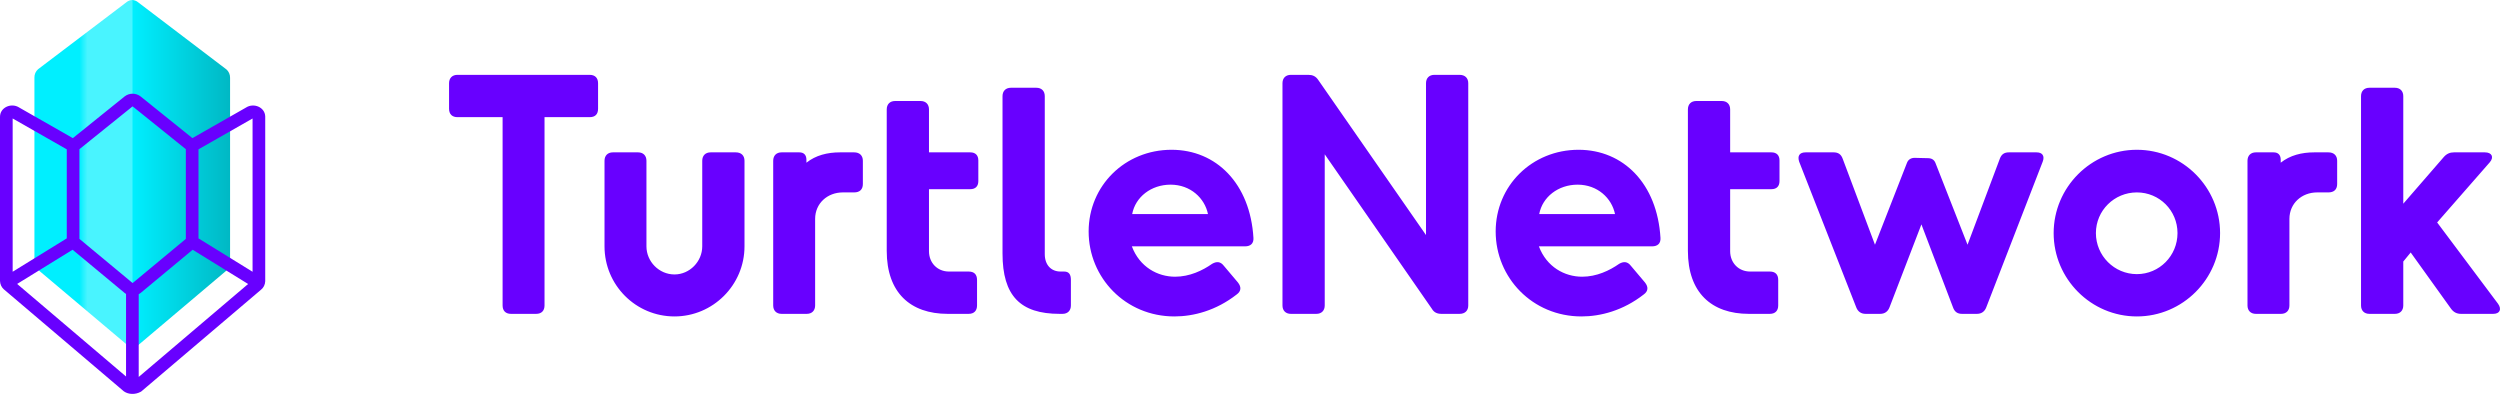
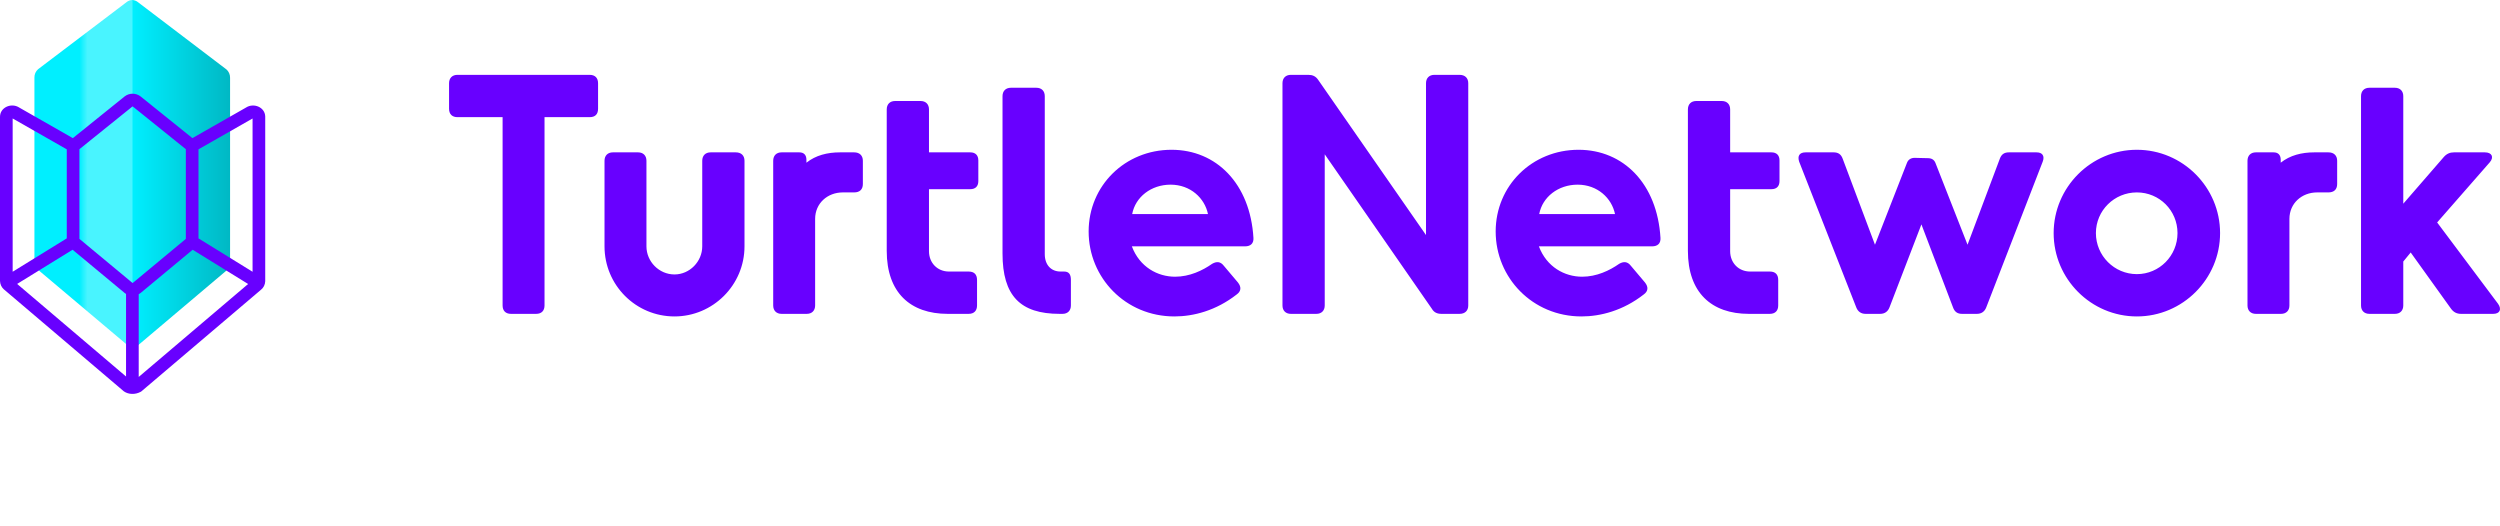
- <svg xmlns="http://www.w3.org/2000/svg" preserveAspectRatio="xMidYMid meet" viewBox="0 0 1904 300">
+ <svg xmlns="http://www.w3.org/2000/svg" preserveAspectRatio="xMidYMid meet" viewBox="0 0 1904 400">
  <defs>
    <linearGradient x1=".005%" y1="49.999%" x2="100%" y2="49.999%" id="a">
      <stop stop-color="#00B8C4" offset="0%" />
      <stop stop-color="#00EFFF" offset="100%" />
    </linearGradient>
    <linearGradient x1="45.988%" y1="49.999%" x2="54.013%" y2="50%" id="b">
      <stop stop-color="#00EFFF" offset="0%" />
      <stop stop-color="#49F4FF" offset="100%" />
    </linearGradient>
  </defs>
  <g fill-rule="nonzero" fill="none">
    <path d="M408.323 239.032c4.176 0 6.387-2.46 6.387-6.396V89.225h34.39c4.176 0 6.387-2.214 6.387-6.396V63.396C455.486 59.46 453.275 57 449.099 57H348.387C344.456 57 342 59.46 342 63.396V82.829c0 4.182 2.456 6.396 6.387 6.396h34.39V232.636c0 3.936 2.211 6.396 6.387 6.396h19.16zM513.703 241c29.231 0 53.304-23.861 53.304-53.38v-65.187c0-3.936-2.456-6.396-6.632-6.396h-19.16c-3.93 0-6.387 2.46-6.387 6.396v65.187c0 11.561-9.58 21.401-21.125 21.401-11.791 0-21.371-9.84-21.371-21.401v-65.187c0-3.936-2.456-6.396-6.387-6.396h-19.16c-3.93 0-6.387 2.46-6.387 6.396v65.187c0 29.519 23.827 53.38 53.304 53.38zm100.713-1.968c3.93 0 6.387-2.46 6.387-6.396V166.711c0-11.807 9.334-20.171 21.125-20.171h8.597c4.176 0 6.632-2.214 6.632-6.396v-17.711c0-3.936-2.456-6.396-6.632-6.396h-10.808c-9.58 0-18.423 2.214-25.547 7.872v-2.214c0-3.69-1.965-5.658-5.404-5.658h-13.51c-3.93 0-6.387 2.46-6.387 6.396V232.636c0 3.936 2.456 6.396 6.387 6.396h19.16zm123.311 0c4.176 0 6.387-2.46 6.387-6.396v-19.433c0-4.182-2.211-6.396-6.387-6.396h-14.984c-8.843 0-15.23-6.642-15.23-15.497v-47.23h31.442c3.93 0 6.141-2.214 6.141-6.15v-15.743c0-3.936-2.211-6.15-6.141-6.15h-31.442V83.321c0-3.936-2.456-6.396-6.387-6.396h-19.406c-3.93 0-6.387 2.46-6.387 6.396V191.064c0 31.733 17.932 47.968 46.426 47.968h15.967zm71.481 0c3.93 0 6.387-2.46 6.387-6.396v-19.433c0-4.182-1.474-6.396-5.158-6.396h-2.702c-7.124 0-12.036-4.92-12.036-13.283V73.235c0-3.936-2.456-6.396-6.387-6.396h-19.406c-3.93 0-6.387 2.46-6.387 6.396V193.032c0 32.225 13.51 46 43.478 46h2.211zM894.445 241c14.493 0 31.688-4.428 47.409-16.727 3.439-2.46 3.685-5.658.983-9.102l-10.808-12.791c-2.456-3.198-5.404-3.444-8.843-1.476-7.369 5.166-17.195 9.84-28.249 9.84-13.265 0-27.02-7.38-32.916-23.123h86.22c4.176 0 6.632-2.214 6.387-6.396-2.456-41.326-28.249-67.155-62.393-67.155-35.372 0-63.13 27.305-63.13 62.235 0 35.176 28.003 64.695 65.34 64.695zm25.547-77.979h-57.725c2.456-13.037 14.493-22.385 29.231-22.385 15.23 0 26.038 10.332 28.494 22.385zm82.535 76.011c3.93 0 6.387-2.46 6.387-6.396V117.513l81.553 117.583c1.719 2.952 4.176 3.936 7.369 3.936h13.756c4.176 0 6.632-2.46 6.632-6.396V63.396c0-3.936-2.456-6.396-6.632-6.396h-19.16c-3.93 0-6.387 2.46-6.387 6.396V179.011l-82.044-118.075C1002.036 57.984 999.579 57 996.386 57H983.121c-3.93 0-6.387 2.46-6.387 6.396V232.636c0 3.936 2.456 6.396 6.387 6.396h19.406zM1204.443 241c14.493 0 31.688-4.428 47.409-16.727 3.439-2.46 3.685-5.658.983-9.102l-10.808-12.791c-2.456-3.198-5.404-3.444-8.843-1.476-7.369 5.166-17.195 9.84-28.249 9.84-13.265 0-27.02-7.38-32.916-23.123h86.22c4.176 0 6.632-2.214 6.387-6.396-2.456-41.326-28.249-67.155-62.393-67.155-35.372 0-63.13 27.305-63.13 62.235 0 35.176 28.003 64.695 65.34 64.695zm25.547-77.979h-57.725c2.456-13.037 14.493-22.385 29.231-22.385 15.23 0 26.038 10.332 28.494 22.385zm117.907 76.011c4.176 0 6.387-2.46 6.387-6.396v-19.433c0-4.182-2.211-6.396-6.387-6.396h-14.984c-8.843 0-15.23-6.642-15.23-15.497v-47.23h31.442c3.93 0 6.141-2.214 6.141-6.15v-15.743c0-3.936-2.211-6.15-6.141-6.15h-31.442V83.321c0-3.936-2.456-6.396-6.387-6.396h-19.406c-3.93 0-6.387 2.46-6.387 6.396V191.064c0 31.733 17.932 47.968 46.426 47.968h15.967zm84.009 0c3.439 0 5.895-1.722 7.124-4.92l24.318-63.219 24.073 63.219c1.228 3.444 3.439 4.92 6.878 4.92h11.299c3.439 0 5.895-1.722 7.124-4.92l42.987-110.941c1.719-4.428-.246-7.134-4.667-7.134h-21.125c-3.439 0-5.65 1.476-6.878 4.92L1498.475 186.39l-24.318-61.989c-.983-2.706-2.948-3.936-5.895-3.936l-10.071-.246c-2.702 0-4.913 1.23-5.895 3.936l-24.318 62.235-24.564-65.433c-1.228-3.444-3.439-4.92-6.878-4.92h-21.371c-4.667 0-6.387 2.706-4.913 7.134l43.478 110.941c1.228 3.198 3.685 4.92 7.124 4.92h11.054zM1627.436 241c34.881 0 63.375-28.535 63.375-63.465 0-34.93-28.494-63.465-63.375-63.465-34.881 0-63.375 28.535-63.375 63.465 0 34.93 28.494 63.465 63.375 63.465zm0-32.225c-17.195 0-31.196-14.021-31.196-31.241 0-17.219 14.002-30.995 31.196-30.995 17.195 0 30.951 13.775 30.951 30.995 0 17.219-13.756 31.241-30.951 31.241zm109.801 30.257c3.93 0 6.387-2.46 6.387-6.396V166.711c0-11.807 9.334-20.171 21.125-20.171h8.597c4.176 0 6.632-2.214 6.632-6.396v-17.711c0-3.936-2.456-6.396-6.632-6.396h-10.808c-9.58 0-18.423 2.214-25.547 7.872v-2.214c0-3.69-1.965-5.658-5.404-5.658h-13.51c-3.93 0-6.387 2.46-6.387 6.396V232.636c0 3.936 2.456 6.396 6.387 6.396h19.16zm86.711 0c3.93 0 6.387-2.46 6.387-6.396v-33.455l5.65-6.888 30.705 42.802c1.965 2.706 4.422 3.936 7.615 3.936h24.564c4.913 0 6.632-3.444 3.685-7.626l-46.426-61.989 40.039-45.754c3.439-3.936 1.719-7.626-3.685-7.626h-23.581c-2.948 0-5.404.984-7.615 3.444l-30.951 35.668V73.235c0-3.936-2.456-6.396-6.387-6.396h-19.406c-3.93 0-6.387 2.46-6.387 6.396V232.636c0 3.936 2.456 6.396 6.387 6.396h19.406z" fill="#6800FF" />
    <path fill="#49F4FF" d="M102.062 1.5v260.25h-2.251V1.5z" />
    <path d="M149.008 0v264.411c-1.797-.024-3.536-.635-4.956-1.741l-66.989-56.63c-1.805-1.675-2.805-4.048-2.745-6.515V59.281c-.071-2.447.948-4.799 2.78-6.415L144.285 1.795C145.602.662 147.273.027 149.008 0z" fill="url(#a)" transform="matrix(-1 0 0 1 249.5381 0)" />
    <path d="M74.693 0v263.661c-1.797-.024-3.536-.633-4.956-1.736L2.749 205.456c-1.805-1.67-2.805-4.037-2.745-6.496V59.113c-.071-2.44.948-4.785 2.78-6.397L69.97 1.79C71.288.66 72.958.027 74.693 0z" fill="url(#b)" transform="translate(26.21537)" />
    <path d="M94.994 73.39c3.553-2.704 8.455-2.704 12.008 0l.101.079 39.372 31.664c.095.03.2.016.286-.041l.285-.176 40.288-22.982.086-.056c5.787-3.697 14.265-.329 14.571 6.71L202 88.982l-.003 125.199c-.084 2.543-1.272 4.92-3.14 6.413l-91.336 77.602-.436.238c-3.994 2.176-9.126 2.091-12.601-.293l-.205-.141-91.386-77.679C1.136 218.747.087 216.502 0 213.96V88.982c0-7.172 8.389-10.759 14.267-7.307l.399.249 40.308 22.992.285.176c.071.047.156.065.213.071l.055.002zM146.732 190.209l-39.545 32.854-.161.128c-.442.336-.904.631-1.382.883l-.005 63.005 83.323-70.79-42.23-26.08zm-91.456-.007l-42.221 26.042 82.939 70.498.004-62.893c-.248-.146-.492-.304-.73-.474l-.25-.184-.16-.127L55.276 190.202zm45.666-109.128h-.031L61.449 112.845c-.053.04-.106.08-.16.119l-.795.639-.002 68.334 40.349 33.501.082.044c.064.021.134.021.199 0l.074-.042 40.333-33.501V113.588l-.69-.555-.376-.272-39.284-31.611-.08-.043c-.061-.024-.121-.033-.157-.033zm91.411 9.167l-40.47 23.084-.197.125c-.167.101-.337.196-.509.286l-.003 67.815 41.179 25.43 0-116.74zM9.645 90.229L9.641 206.953l41.207-25.416.001-67.797c-.218-.114-.433-.237-.645-.368l-.071-.046.011.007-.188-.121.17.11L9.645 90.229z" fill="#6800FF" />
  </g>
</svg>
